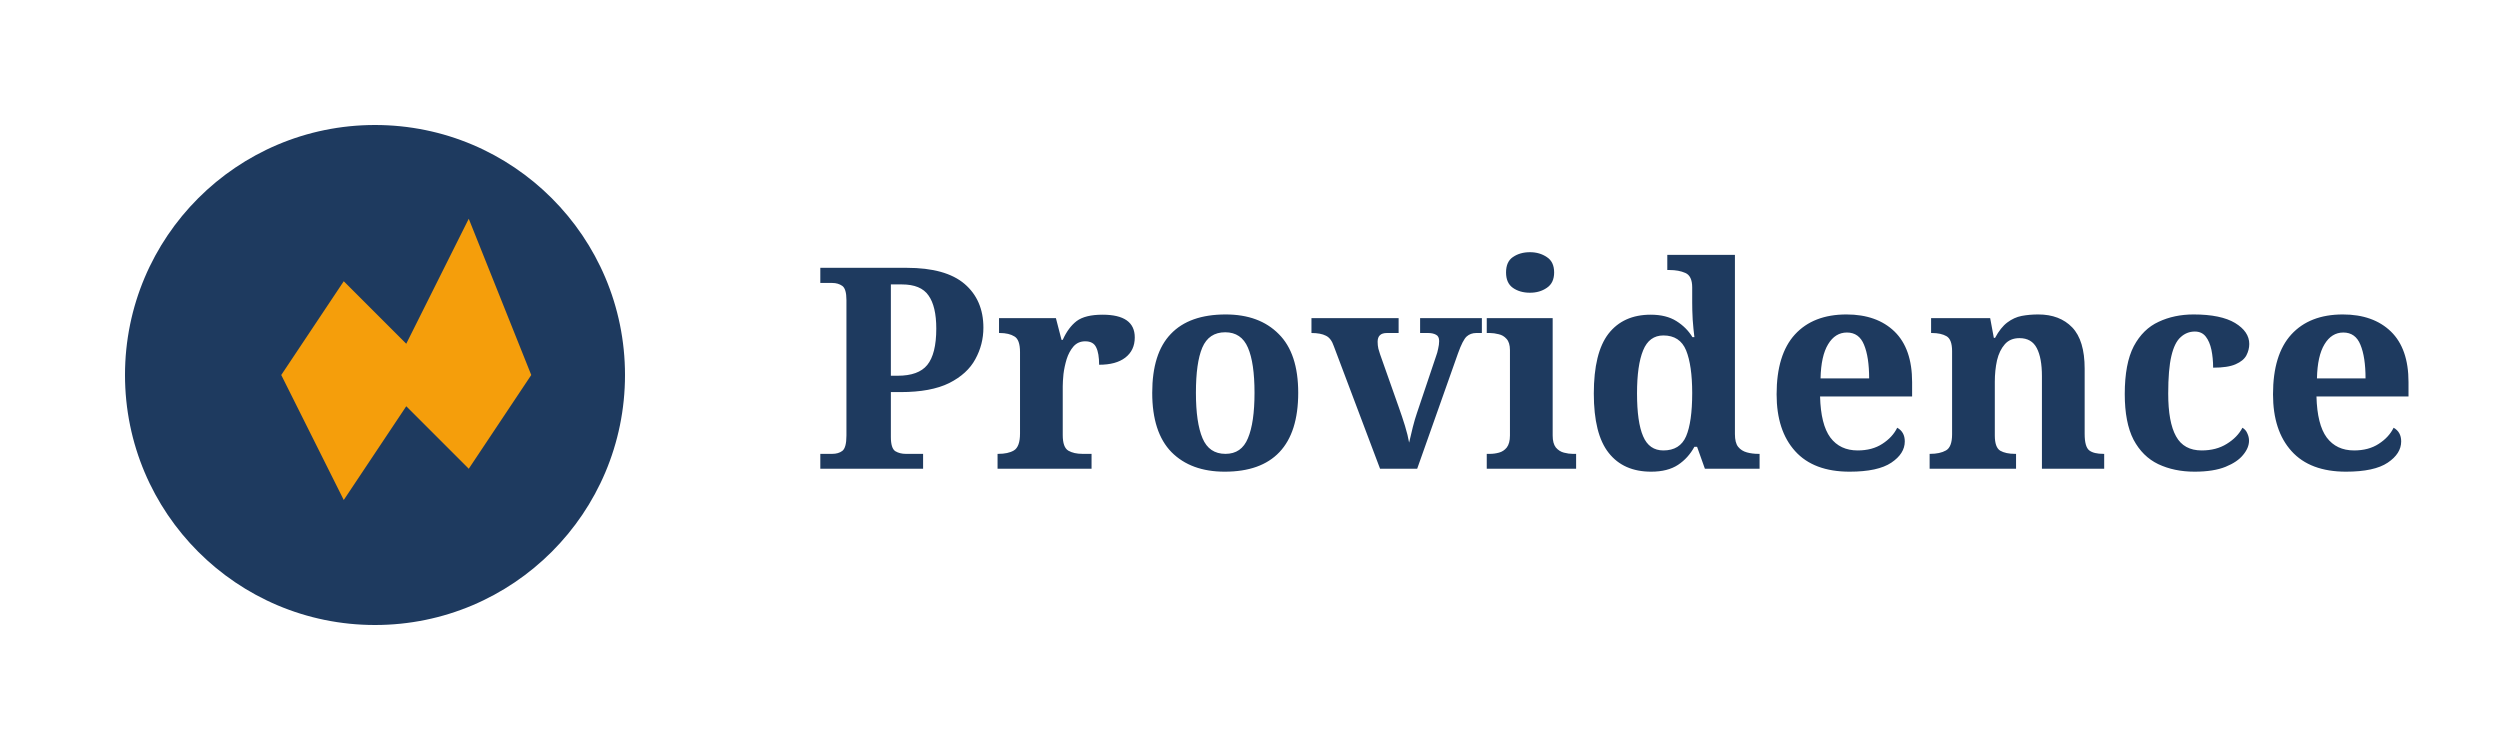
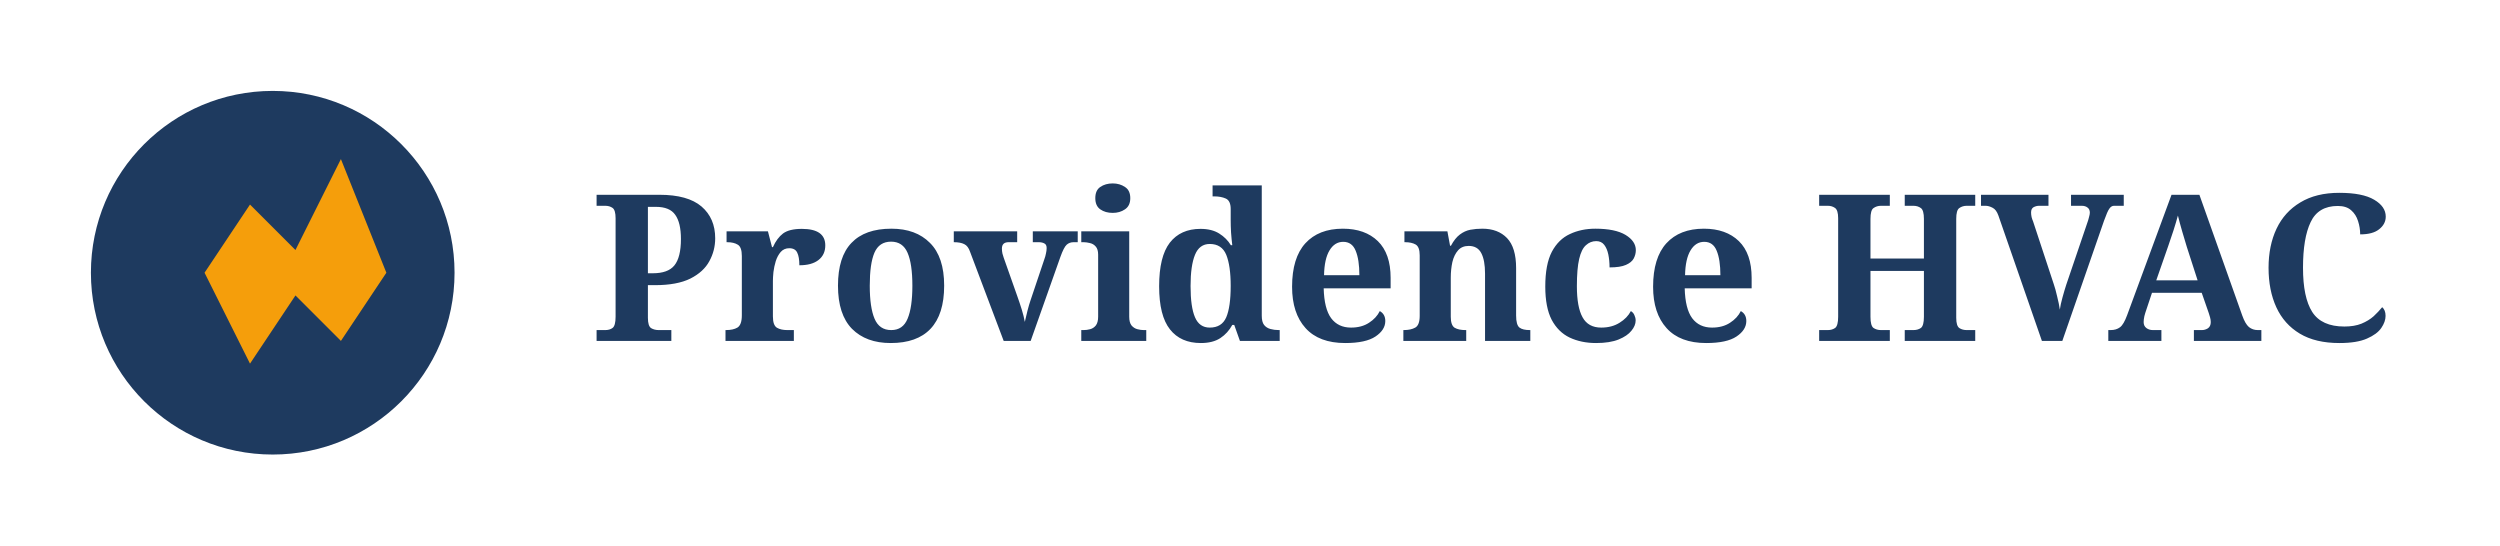
- <svg xmlns="http://www.w3.org/2000/svg" viewBox="0 0 160 48" fill="none" aria-hidden="true">
+ <svg xmlns="http://www.w3.org/2000/svg" viewBox="0 0 220 48" fill="none" aria-hidden="true">
  <path d="M8 24c0-8.837 7.163-16 16-16s16 7.163 16 16-7.163 16-16 16S8 32.837 8 24z" fill="#1e3a5f" />
  <path d="M18 24l4-6 4 4 4-8 4 10-4 6-4-4-4 6-4-8z" fill="#f59e0b" />
-   <text x="52" y="30" font-family="Georgia, serif" font-size="18" font-weight="600" fill="#1e3a5f">Providence Elite HVAC</text>
+   <text x="52" y="30" font-family="Georgia, serif" font-size="18" font-weight="600" fill="#1e3a5f">Providence HVAC</text>
</svg>
